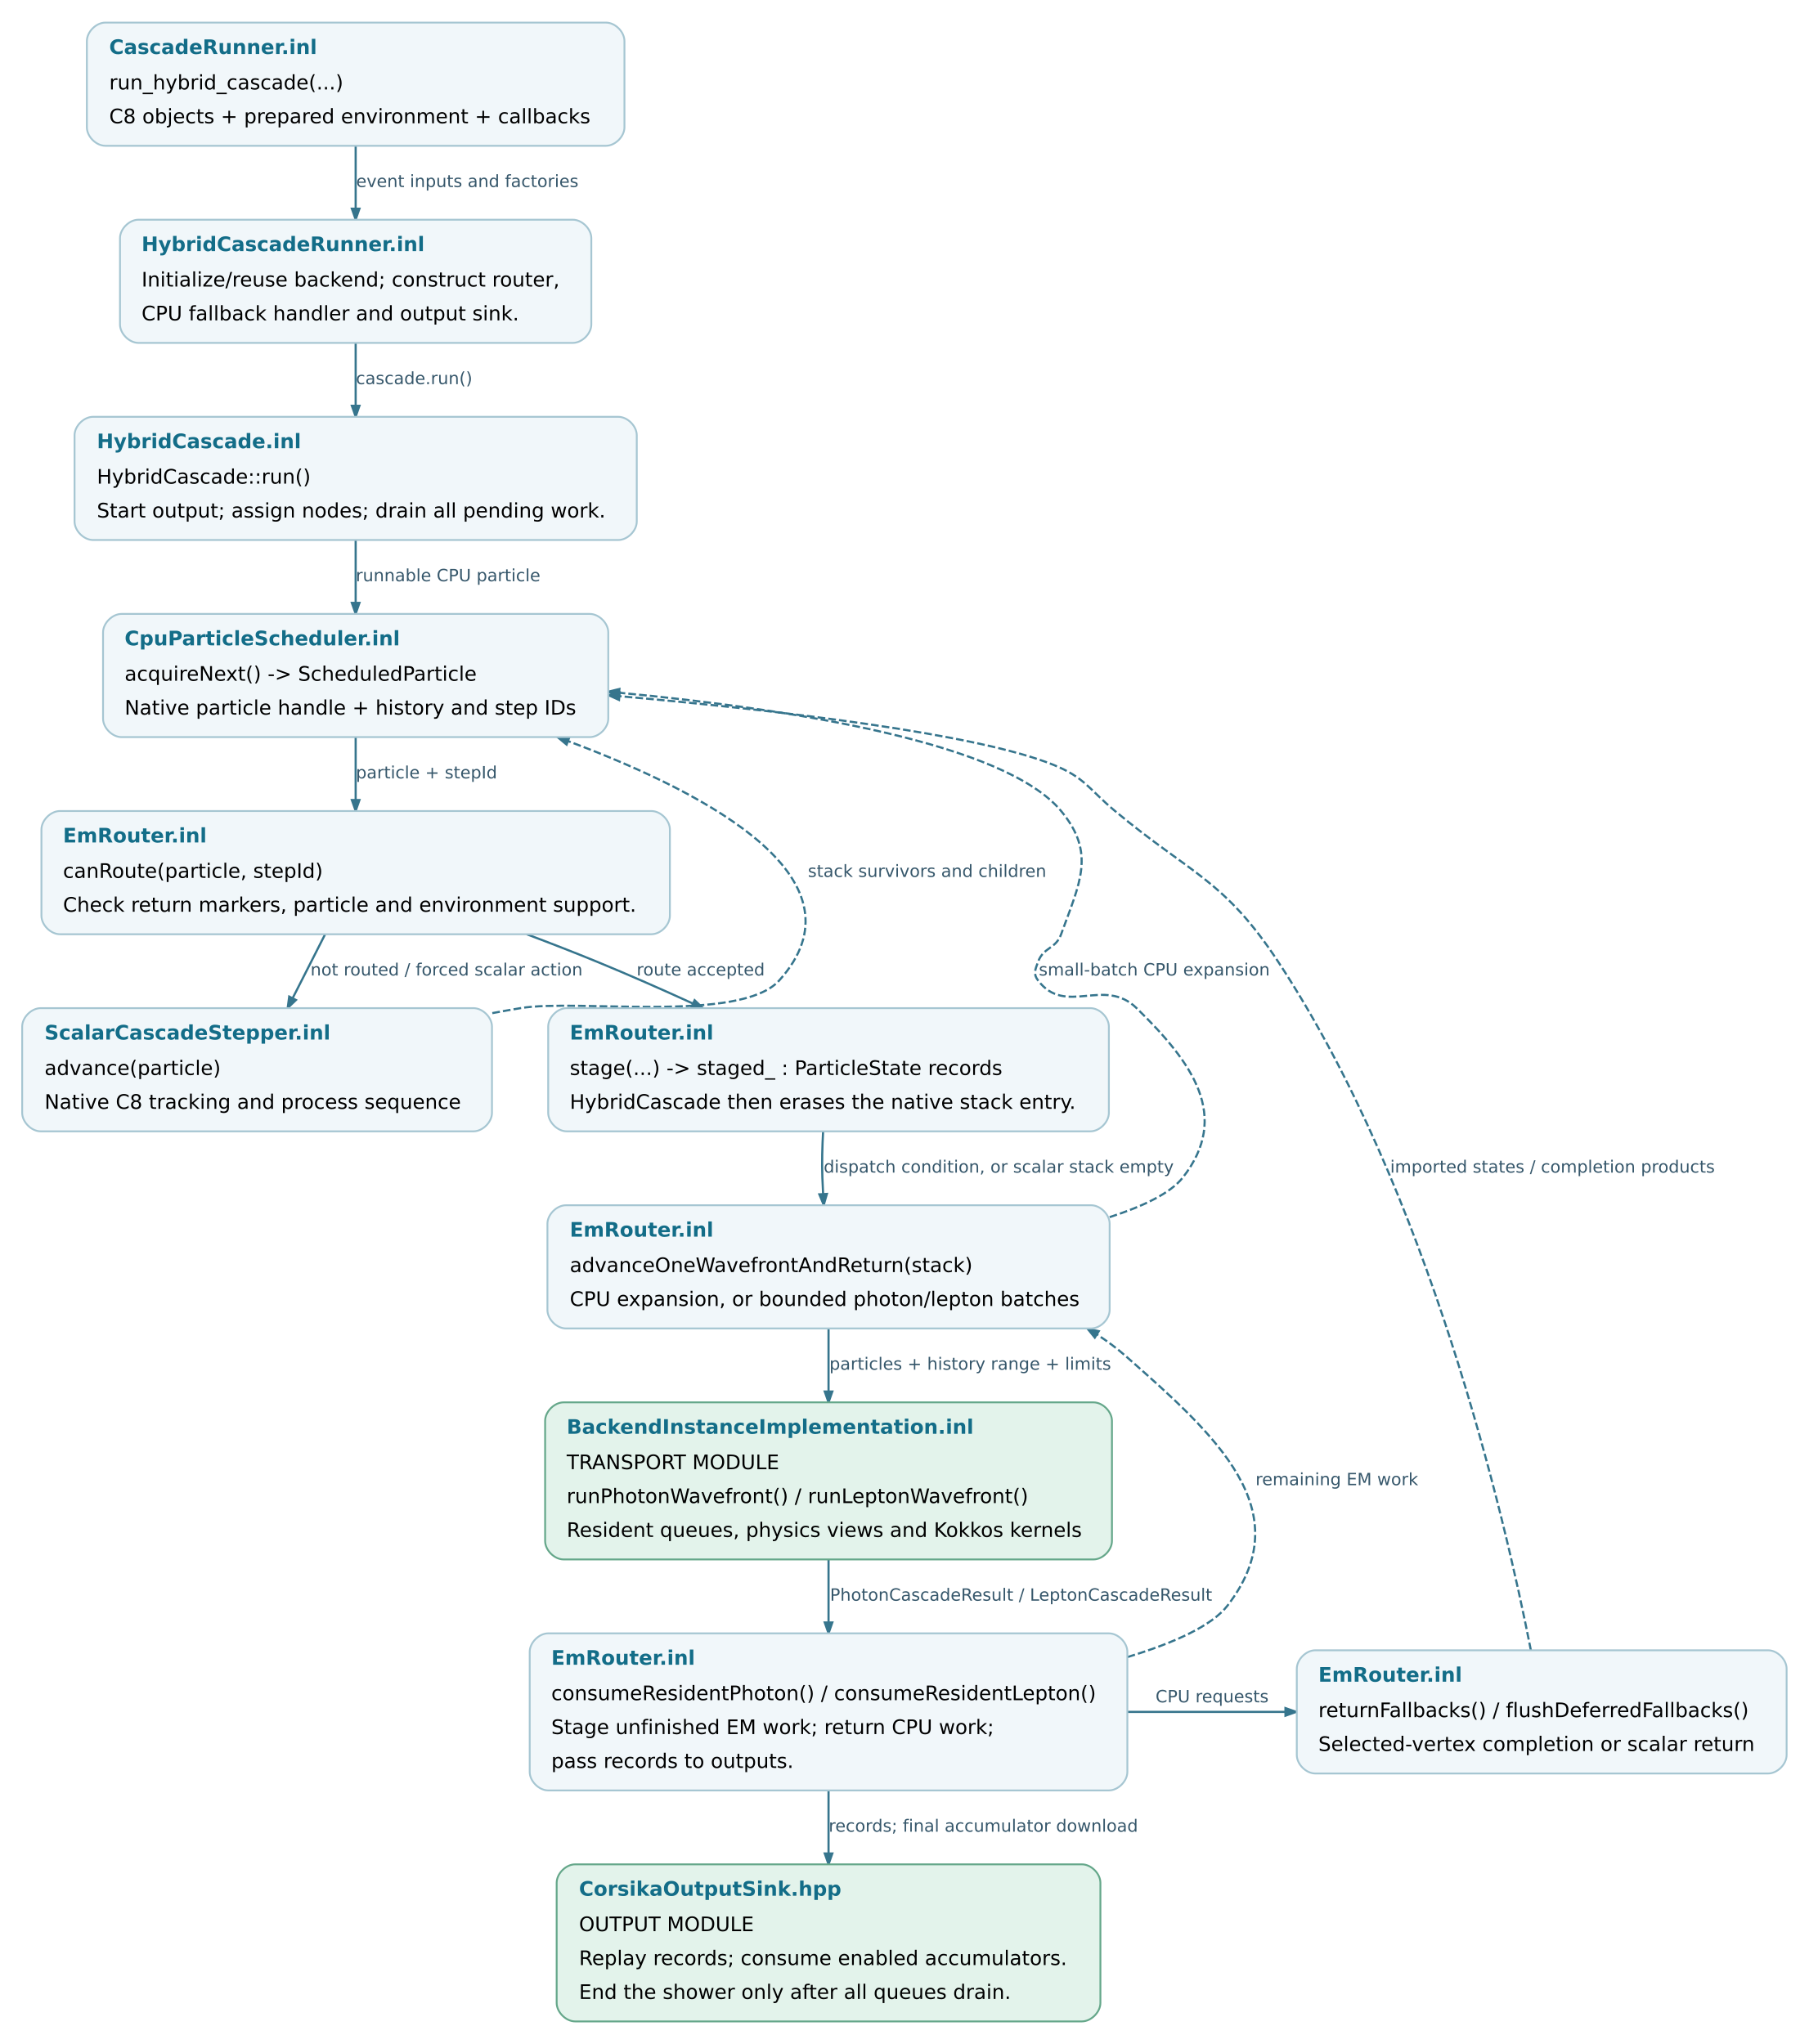
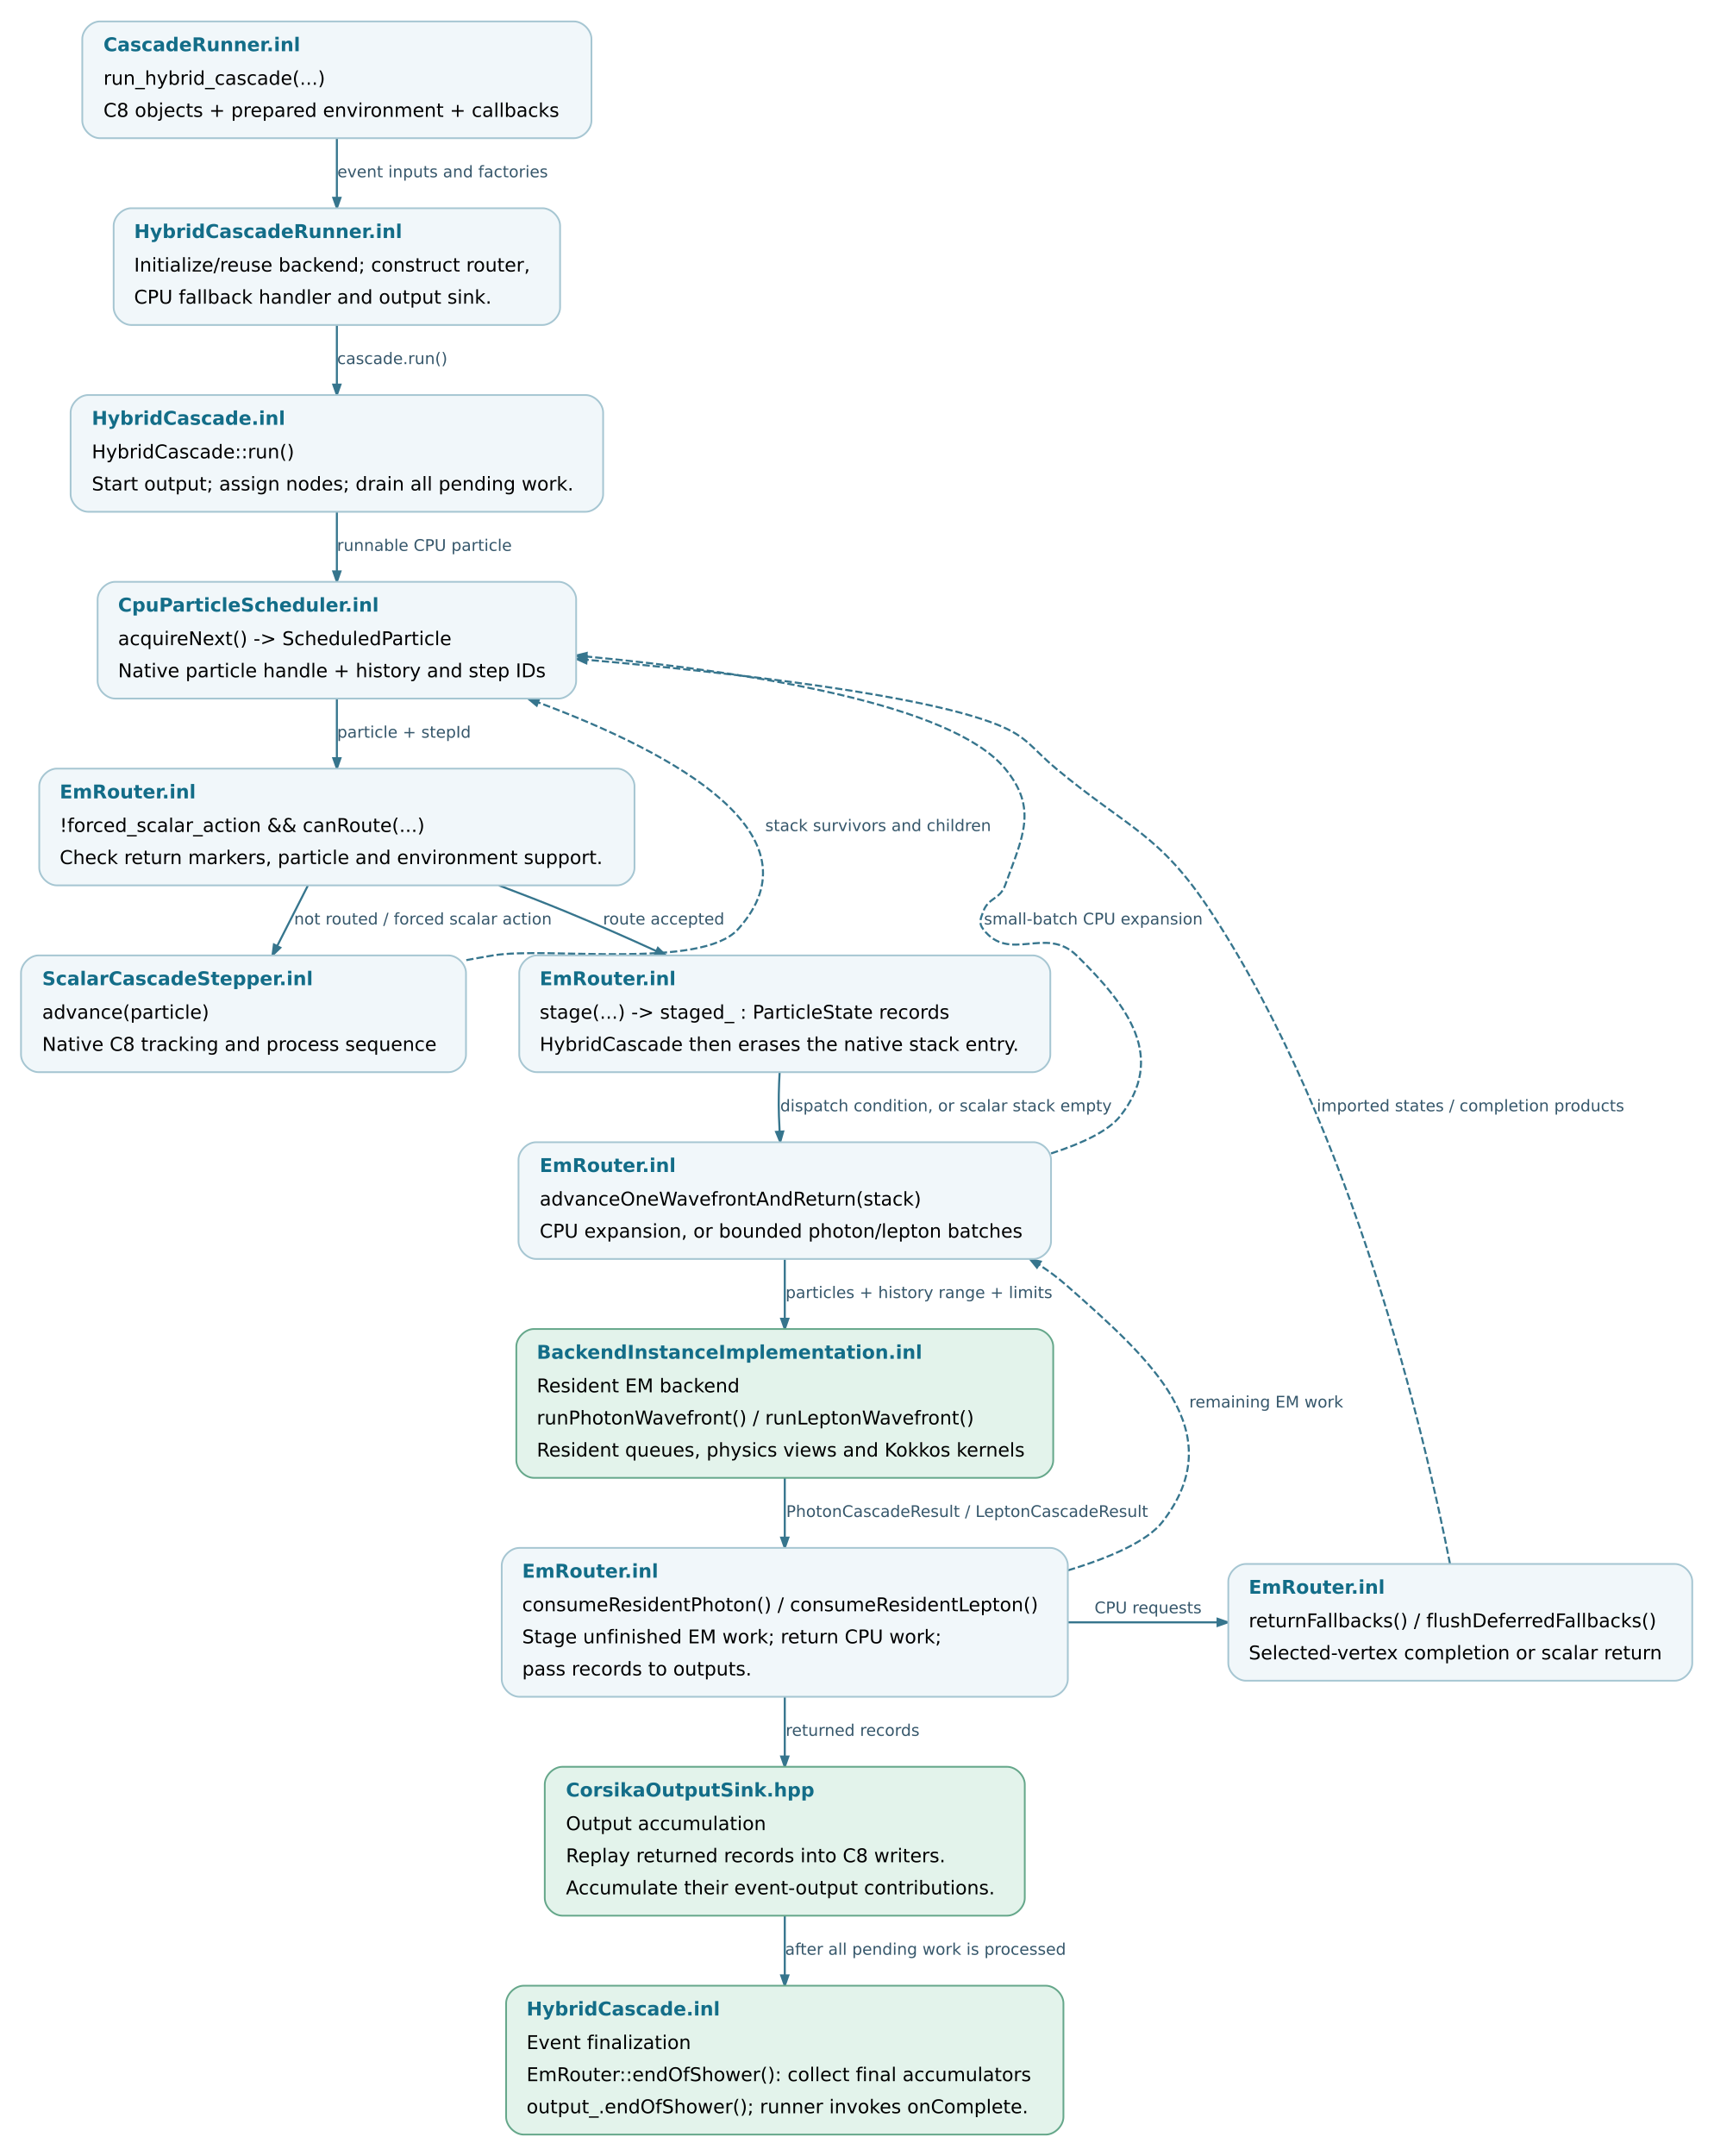
- <svg xmlns="http://www.w3.org/2000/svg" xmlns:xlink="http://www.w3.org/1999/xlink" width="1174pt" height="1327pt" viewBox="0.00 0.00 1174.30 1326.80">
-   <g id="graph0" class="graph" transform="scale(1 1) rotate(0) translate(14.4 1312.4)">
+ <svg xmlns="http://www.w3.org/2000/svg" xmlns:xlink="http://www.w3.org/1999/xlink" width="1174pt" height="1477pt" viewBox="0.00 0.00 1174.30 1476.80">
+   <g id="graph0" class="graph" transform="scale(1 1) rotate(0) translate(14.4 1462.4)">
    <g id="edge1" class="edge">
-       <path fill="none" stroke="#36758d" stroke-width="1.4" d="M216.5,-1217.82C216.5,-1205.02 216.5,-1190.68 216.5,-1177.4" />
-       <polygon fill="#36758d" stroke="#36758d" stroke-width="1.4" points="218.95,-1177.15 216.5,-1170.15 214.05,-1177.15 218.95,-1177.15" />
-       <text text-anchor="middle" x="289" y="-1191.2" font-family="DejaVu Sans" font-size="11.00" fill="#36576b">event inputs and factories</text>
+       <path fill="none" stroke="#36758d" stroke-width="1.4" d="M216.5,-1367.82C216.5,-1355.02 216.5,-1340.68 216.5,-1327.4" />
+       <polygon fill="#36758d" stroke="#36758d" stroke-width="1.4" points="218.95,-1327.15 216.5,-1320.15 214.05,-1327.15 218.95,-1327.15" />
+       <text text-anchor="middle" x="289" y="-1341.2" font-family="DejaVu Sans" font-size="11.00" fill="#36576b">event inputs and factories</text>
    </g>
    <g id="edge2" class="edge">
-       <path fill="none" stroke="#36758d" stroke-width="1.4" d="M216.5,-1089.82C216.5,-1077.02 216.5,-1062.68 216.5,-1049.4" />
-       <polygon fill="#36758d" stroke="#36758d" stroke-width="1.4" points="218.95,-1049.15 216.5,-1042.15 214.05,-1049.15 218.95,-1049.15" />
-       <text text-anchor="middle" x="254.5" y="-1063.2" font-family="DejaVu Sans" font-size="11.00" fill="#36576b">cascade.run()</text>
+       <path fill="none" stroke="#36758d" stroke-width="1.4" d="M216.5,-1239.82C216.5,-1227.02 216.5,-1212.68 216.5,-1199.4" />
+       <polygon fill="#36758d" stroke="#36758d" stroke-width="1.4" points="218.95,-1199.15 216.5,-1192.15 214.05,-1199.15 218.95,-1199.15" />
+       <text text-anchor="middle" x="254.5" y="-1213.2" font-family="DejaVu Sans" font-size="11.00" fill="#36576b">cascade.run()</text>
    </g>
    <g id="edge3" class="edge">
-       <path fill="none" stroke="#36758d" stroke-width="1.4" d="M216.5,-961.82C216.5,-949.02 216.5,-934.68 216.5,-921.4" />
-       <polygon fill="#36758d" stroke="#36758d" stroke-width="1.4" points="218.95,-921.15 216.5,-914.15 214.05,-921.15 218.95,-921.15" />
-       <text text-anchor="middle" x="276.5" y="-935.2" font-family="DejaVu Sans" font-size="11.00" fill="#36576b">runnable CPU particle</text>
+       <path fill="none" stroke="#36758d" stroke-width="1.4" d="M216.5,-1111.82C216.5,-1099.02 216.5,-1084.68 216.5,-1071.4" />
+       <polygon fill="#36758d" stroke="#36758d" stroke-width="1.4" points="218.95,-1071.15 216.5,-1064.15 214.05,-1071.15 218.95,-1071.15" />
+       <text text-anchor="middle" x="276.5" y="-1085.2" font-family="DejaVu Sans" font-size="11.00" fill="#36576b">runnable CPU particle</text>
    </g>
    <g id="edge4" class="edge">
-       <path fill="none" stroke="#36758d" stroke-width="1.4" d="M216.5,-833.82C216.5,-821.02 216.5,-806.68 216.5,-793.4" />
-       <polygon fill="#36758d" stroke="#36758d" stroke-width="1.4" points="218.95,-793.15 216.5,-786.15 214.05,-793.15 218.95,-793.15" />
-       <text text-anchor="middle" x="262.5" y="-807.2" font-family="DejaVu Sans" font-size="11.00" fill="#36576b">particle + stepId</text>
+       <path fill="none" stroke="#36758d" stroke-width="1.4" d="M216.5,-983.82C216.5,-971.02 216.5,-956.68 216.5,-943.4" />
+       <polygon fill="#36758d" stroke="#36758d" stroke-width="1.4" points="218.95,-943.15 216.5,-936.15 214.05,-943.15 218.95,-943.15" />
+       <text text-anchor="middle" x="262.5" y="-957.2" font-family="DejaVu Sans" font-size="11.00" fill="#36576b">particle + stepId</text>
    </g>
    <g id="edge5" class="edge">
-       <path fill="none" stroke="#36758d" stroke-width="1.4" d="M196.6,-705.82C189.98,-692.79 182.55,-678.15 175.7,-664.67" />
-       <polygon fill="#36758d" stroke="#36758d" stroke-width="1.4" points="177.74,-663.28 172.39,-658.15 173.37,-665.5 177.74,-663.28" />
-       <text text-anchor="middle" x="275.5" y="-679.2" font-family="DejaVu Sans" font-size="11.00" fill="#36576b">not routed / forced scalar action</text>
+       <path fill="none" stroke="#36758d" stroke-width="1.4" d="M196.6,-855.82C189.98,-842.79 182.55,-828.15 175.7,-814.67" />
+       <polygon fill="#36758d" stroke="#36758d" stroke-width="1.4" points="177.74,-813.28 172.39,-808.15 173.37,-815.5 177.74,-813.28" />
+       <text text-anchor="middle" x="275.5" y="-829.2" font-family="DejaVu Sans" font-size="11.00" fill="#36576b">not routed / forced scalar action</text>
    </g>
    <g id="edge6" class="edge">
-       <path fill="none" stroke="#36758d" stroke-width="1.4" d="M327.59,-705.97C343.09,-700.15 358.75,-694.06 373.5,-688 393.72,-679.7 415.2,-670.22 435.4,-661" />
-       <polygon fill="#36758d" stroke="#36758d" stroke-width="1.4" points="436.56,-663.16 441.91,-658.02 434.52,-658.71 436.56,-663.16" />
-       <text text-anchor="middle" x="440.5" y="-679.2" font-family="DejaVu Sans" font-size="11.00" fill="#36576b">route accepted</text>
+       <path fill="none" stroke="#36758d" stroke-width="1.4" d="M327.59,-855.97C343.09,-850.15 358.75,-844.06 373.5,-838 393.72,-829.7 415.2,-820.22 435.4,-811" />
+       <polygon fill="#36758d" stroke="#36758d" stroke-width="1.4" points="436.56,-813.16 441.91,-808.02 434.52,-808.71 436.56,-813.16" />
+       <text text-anchor="middle" x="440.5" y="-829.2" font-family="DejaVu Sans" font-size="11.00" fill="#36576b">route accepted</text>
    </g>
    <g id="edge7" class="edge">
-       <path fill="none" stroke="#36758d" stroke-width="1.4" stroke-dasharray="5,2" d="M305.22,-654.77C311.38,-655.91 317.49,-657 323.5,-658 360.53,-664.19 466.4,-648.07 491.5,-676 549.29,-740.31 449.67,-795.8 354.57,-831.35" />
-       <polygon fill="#36758d" stroke="#36758d" stroke-width="1.4" points="353.45,-829.15 347.74,-833.88 355.15,-833.75 353.45,-829.15" />
-       <text text-anchor="middle" x="587.5" y="-743.2" font-family="DejaVu Sans" font-size="11.00" fill="#36576b">stack survivors and children</text>
+       <path fill="none" stroke="#36758d" stroke-width="1.4" stroke-dasharray="5,2" d="M305.22,-804.77C311.38,-805.91 317.49,-807 323.5,-808 360.53,-814.19 466.4,-798.07 491.5,-826 549.29,-890.31 449.67,-945.8 354.57,-981.35" />
+       <polygon fill="#36758d" stroke="#36758d" stroke-width="1.4" points="353.45,-979.15 347.74,-983.88 355.15,-983.75 353.45,-979.15" />
+       <text text-anchor="middle" x="587.5" y="-893.2" font-family="DejaVu Sans" font-size="11.00" fill="#36576b">stack survivors and children</text>
    </g>
    <g id="edge8" class="edge">
-       <path fill="none" stroke="#36758d" stroke-width="1.4" d="M519.97,-577.97C519.44,-568.19 519.16,-557.71 519.5,-548 519.62,-544.5 519.79,-540.87 519.98,-537.23" />
-       <polygon fill="#36758d" stroke="#36758d" stroke-width="1.4" points="522.43,-537.36 520.38,-530.23 517.54,-537.08 522.43,-537.36" />
-       <text text-anchor="middle" x="634" y="-551.2" font-family="DejaVu Sans" font-size="11.00" fill="#36576b">dispatch condition, or scalar stack empty</text>
+       <path fill="none" stroke="#36758d" stroke-width="1.4" d="M519.97,-727.97C519.44,-718.19 519.16,-707.71 519.5,-698 519.62,-694.5 519.79,-690.87 519.98,-687.23" />
+       <polygon fill="#36758d" stroke="#36758d" stroke-width="1.4" points="522.43,-687.36 520.38,-680.23 517.54,-687.08 522.43,-687.36" />
+       <text text-anchor="middle" x="634" y="-701.2" font-family="DejaVu Sans" font-size="11.00" fill="#36576b">dispatch condition, or scalar stack empty</text>
    </g>
    <g id="edge9" class="edge">
-       <path fill="none" stroke="#36758d" stroke-width="1.4" stroke-dasharray="5,2" d="M706.02,-522.29C728.1,-529.43 745.64,-537.96 753.5,-548 784.73,-587.91 759.74,-622.58 723.5,-658 702.37,-678.65 677.34,-652.45 659.5,-676 656.28,-680.25 657.68,-682.99 659.5,-688 663.05,-697.79 670.95,-696.21 674.5,-706 686.6,-739.43 697.17,-758.61 674.5,-786 638,-830.08 502.07,-852.01 387.7,-862.81" />
-       <polygon fill="#36758d" stroke="#36758d" stroke-width="1.4" points="387.29,-860.38 380.54,-863.47 387.74,-865.26 387.29,-860.38" />
-       <text text-anchor="middle" x="735" y="-679.2" font-family="DejaVu Sans" font-size="11.00" fill="#36576b">small-batch CPU expansion</text>
+       <path fill="none" stroke="#36758d" stroke-width="1.4" stroke-dasharray="5,2" d="M706.02,-672.29C728.1,-679.43 745.64,-687.96 753.5,-698 784.73,-737.91 759.74,-772.58 723.5,-808 702.37,-828.65 677.34,-802.45 659.5,-826 656.28,-830.25 657.68,-832.99 659.5,-838 663.05,-847.79 670.95,-846.21 674.5,-856 686.6,-889.43 697.17,-908.61 674.5,-936 638,-980.08 502.07,-1002.01 387.7,-1012.81" />
+       <polygon fill="#36758d" stroke="#36758d" stroke-width="1.4" points="387.29,-1010.38 380.54,-1013.47 387.74,-1015.26 387.29,-1010.38" />
+       <text text-anchor="middle" x="735" y="-829.2" font-family="DejaVu Sans" font-size="11.00" fill="#36576b">small-batch CPU expansion</text>
    </g>
    <g id="edge10" class="edge">
-       <path fill="none" stroke="#36758d" stroke-width="1.4" d="M523.5,-449.74C523.5,-437.08 523.5,-422.78 523.5,-409.11" />
-       <polygon fill="#36758d" stroke="#36758d" stroke-width="1.4" points="525.95,-409.03 523.5,-402.03 521.05,-409.03 525.95,-409.03" />
-       <text text-anchor="middle" x="615.5" y="-423.2" font-family="DejaVu Sans" font-size="11.00" fill="#36576b">particles + history range + limits</text>
+       <path fill="none" stroke="#36758d" stroke-width="1.4" d="M523.5,-599.74C523.5,-587.08 523.5,-572.78 523.5,-559.11" />
+       <polygon fill="#36758d" stroke="#36758d" stroke-width="1.4" points="525.95,-559.03 523.5,-552.03 521.05,-559.03 525.95,-559.03" />
+       <text text-anchor="middle" x="615.5" y="-573.2" font-family="DejaVu Sans" font-size="11.00" fill="#36576b">particles + history range + limits</text>
    </g>
    <g id="edge11" class="edge">
+       <path fill="none" stroke="#36758d" stroke-width="1.4" d="M523.5,-449.89C523.5,-436.87 523.5,-422.75 523.5,-409.39" />
+       <polygon fill="#36758d" stroke="#36758d" stroke-width="1.4" points="525.95,-409.05 523.5,-402.05 521.05,-409.05 525.95,-409.05" />
+       <text text-anchor="middle" x="648.5" y="-423.2" font-family="DejaVu Sans" font-size="11.00" fill="#36576b">PhotonCascadeResult / LeptonCascadeResult</text>
+     </g>
+     <g id="edge14" class="edge">
+       <path fill="none" stroke="#36758d" stroke-width="1.4" stroke-dasharray="5,2" d="M717.67,-386.64C747.84,-395.8 772.38,-406.89 782.5,-420 829.98,-481.56 774.86,-530.63 716.5,-582 710.68,-587.13 704.41,-591.79 697.83,-596.04" />
+       <polygon fill="#36758d" stroke="#36758d" stroke-width="1.4" points="696.36,-594.06 691.69,-599.82 698.94,-598.23 696.36,-594.06" />
+       <text text-anchor="middle" x="853.5" y="-498.2" font-family="DejaVu Sans" font-size="11.00" fill="#36576b">remaining EM work</text>
+     </g>
+     <g id="edge12" class="edge">
+       <path fill="none" stroke="#36758d" stroke-width="1.4" d="M717.51,-351C751.61,-351 786.82,-351 820.09,-351" />
+       <polygon fill="#36758d" stroke="#36758d" stroke-width="1.4" points="820.15,-353.45 827.15,-351 820.15,-348.55 820.15,-353.45" />
+       <text text-anchor="middle" x="772.5" y="-357.2" font-family="DejaVu Sans" font-size="11.00" fill="#36576b">CPU requests</text>
+     </g>
+     <g id="edge15" class="edge">
      <path fill="none" stroke="#36758d" stroke-width="1.4" d="M523.5,-299.89C523.5,-286.87 523.5,-272.75 523.5,-259.39" />
      <polygon fill="#36758d" stroke="#36758d" stroke-width="1.4" points="525.95,-259.05 523.5,-252.05 521.05,-259.05 525.95,-259.05" />
-       <text text-anchor="middle" x="648.5" y="-273.2" font-family="DejaVu Sans" font-size="11.00" fill="#36576b">PhotonCascadeResult / LeptonCascadeResult</text>
-     </g>
-     <g id="edge14" class="edge">
-       <path fill="none" stroke="#36758d" stroke-width="1.4" stroke-dasharray="5,2" d="M717.67,-236.64C747.84,-245.8 772.38,-256.89 782.5,-270 829.98,-331.56 774.86,-380.63 716.5,-432 710.68,-437.13 704.41,-441.79 697.83,-446.04" />
-       <polygon fill="#36758d" stroke="#36758d" stroke-width="1.4" points="696.36,-444.06 691.69,-449.82 698.94,-448.23 696.36,-444.06" />
-       <text text-anchor="middle" x="853.5" y="-348.2" font-family="DejaVu Sans" font-size="11.00" fill="#36576b">remaining EM work</text>
-     </g>
-     <g id="edge12" class="edge">
-       <path fill="none" stroke="#36758d" stroke-width="1.4" d="M717.51,-201C751.61,-201 786.82,-201 820.09,-201" />
-       <polygon fill="#36758d" stroke="#36758d" stroke-width="1.4" points="820.15,-203.45 827.15,-201 820.15,-198.55 820.15,-203.45" />
-       <text text-anchor="middle" x="772.5" y="-207.2" font-family="DejaVu Sans" font-size="11.00" fill="#36576b">CPU requests</text>
-     </g>
-     <g id="edge15" class="edge">
+       <text text-anchor="middle" x="570" y="-273.2" font-family="DejaVu Sans" font-size="11.00" fill="#36576b">returned records</text>
+     </g>
+     <g id="edge13" class="edge">
+       <path fill="none" stroke="#36758d" stroke-width="1.4" stroke-dasharray="5,2" d="M979.45,-391.1C962.49,-477.56 913.39,-689.07 815.5,-838 780.26,-891.62 758.78,-894.92 709.5,-936 692.43,-950.23 690.1,-957.67 669.5,-966 619.4,-986.26 494.13,-1001.11 388,-1010.57" />
+       <polygon fill="#36758d" stroke="#36758d" stroke-width="1.4" points="387.47,-1008.15 380.71,-1011.21 387.9,-1013.03 387.47,-1008.15" />
+       <text text-anchor="middle" x="993.5" y="-701.2" font-family="DejaVu Sans" font-size="11.00" fill="#36576b">imported states / completion products</text>
+     </g>
+     <g id="edge16" class="edge">
      <path fill="none" stroke="#36758d" stroke-width="1.4" d="M523.5,-149.89C523.5,-136.87 523.5,-122.75 523.5,-109.39" />
      <polygon fill="#36758d" stroke="#36758d" stroke-width="1.4" points="525.95,-109.05 523.5,-102.05 521.05,-109.05 525.95,-109.05" />
-       <text text-anchor="middle" x="624" y="-123.2" font-family="DejaVu Sans" font-size="11.00" fill="#36576b">records; final accumulator download</text>
-     </g>
-     <g id="edge13" class="edge">
-       <path fill="none" stroke="#36758d" stroke-width="1.4" stroke-dasharray="5,2" d="M979.45,-241.1C962.49,-327.56 913.39,-539.07 815.5,-688 780.26,-741.62 758.78,-744.92 709.5,-786 692.43,-800.23 690.1,-807.67 669.5,-816 619.4,-836.26 494.13,-851.11 388,-860.57" />
-       <polygon fill="#36758d" stroke="#36758d" stroke-width="1.4" points="387.47,-858.15 380.71,-861.21 387.9,-863.03 387.47,-858.15" />
-       <text text-anchor="middle" x="993.5" y="-551.2" font-family="DejaVu Sans" font-size="11.00" fill="#36576b">imported states / completion products</text>
+       <text text-anchor="middle" x="620" y="-123.2" font-family="DejaVu Sans" font-size="11.00" fill="#36576b">after all pending work is processed</text>
    </g>
    <g id="node1" class="node">
-       <path fill="#f1f7fa" stroke="#a6c6d2" stroke-width="1.2" d="M379,-1298C379,-1298 54,-1298 54,-1298 48,-1298 42,-1292 42,-1286 42,-1286 42,-1230 42,-1230 42,-1224 48,-1218 54,-1218 54,-1218 379,-1218 379,-1218 385,-1218 391,-1224 391,-1230 391,-1230 391,-1286 391,-1286 391,-1292 385,-1298 379,-1298" />
+       <path fill="#f1f7fa" stroke="#a6c6d2" stroke-width="1.2" d="M379,-1448C379,-1448 54,-1448 54,-1448 48,-1448 42,-1442 42,-1436 42,-1436 42,-1380 42,-1380 42,-1374 48,-1368 54,-1368 54,-1368 379,-1368 379,-1368 385,-1368 391,-1374 391,-1380 391,-1380 391,-1436 391,-1436 391,-1442 385,-1448 379,-1448" />
      <g id="a_node1_0">
        <a xlink:href="https://github.com/BossL668/CORSIKA8-kokkos/blob/d5297c43c041a22b43c65c322d9b51bc7ec8e397/corsika/detail/kokkos/application/cascade/CascadeRunner.inl#L233" xlink:title="&lt;TABLE&gt;" target="_blank">
-           <text text-anchor="start" x="56.5" y="-1277.6" font-family="DejaVu Sans" font-weight="bold" font-size="13.00" fill="#136d88">CascadeRunner.inl</text>
-         </a>
-       </g>
-       <text text-anchor="start" x="56.5" y="-1254.6" font-family="DejaVu Sans" font-size="13.00">run_hybrid_cascade(...)</text>
-       <text text-anchor="start" x="56.5" y="-1232.6" font-family="DejaVu Sans" font-size="13.00">C8 objects + prepared environment + callbacks</text>
+           <text text-anchor="start" x="56.5" y="-1427.6" font-family="DejaVu Sans" font-weight="bold" font-size="13.00" fill="#136d88">CascadeRunner.inl</text>
+         </a>
+       </g>
+       <text text-anchor="start" x="56.5" y="-1404.6" font-family="DejaVu Sans" font-size="13.00">run_hybrid_cascade(...)</text>
+       <text text-anchor="start" x="56.5" y="-1382.6" font-family="DejaVu Sans" font-size="13.00">C8 objects + prepared environment + callbacks</text>
    </g>
    <g id="node2" class="node">
-       <path fill="#f1f7fa" stroke="#a6c6d2" stroke-width="1.2" d="M357.5,-1170C357.5,-1170 75.5,-1170 75.5,-1170 69.5,-1170 63.5,-1164 63.5,-1158 63.5,-1158 63.5,-1102 63.5,-1102 63.5,-1096 69.5,-1090 75.5,-1090 75.5,-1090 357.5,-1090 357.5,-1090 363.5,-1090 369.5,-1096 369.5,-1102 369.5,-1102 369.5,-1158 369.5,-1158 369.5,-1164 363.5,-1170 357.5,-1170" />
+       <path fill="#f1f7fa" stroke="#a6c6d2" stroke-width="1.2" d="M357.5,-1320C357.5,-1320 75.5,-1320 75.5,-1320 69.5,-1320 63.5,-1314 63.5,-1308 63.5,-1308 63.5,-1252 63.5,-1252 63.5,-1246 69.5,-1240 75.5,-1240 75.5,-1240 357.5,-1240 357.5,-1240 363.5,-1240 369.5,-1246 369.5,-1252 369.5,-1252 369.5,-1308 369.5,-1308 369.5,-1314 363.5,-1320 357.5,-1320" />
      <g id="a_node2_1">
        <a xlink:href="https://github.com/BossL668/CORSIKA8-kokkos/blob/d5297c43c041a22b43c65c322d9b51bc7ec8e397/corsika/detail/kokkos/scheduling/HybridCascadeRunner.inl#L38" xlink:title="&lt;TABLE&gt;" target="_blank">
-           <text text-anchor="start" x="77.5" y="-1149.6" font-family="DejaVu Sans" font-weight="bold" font-size="13.00" fill="#136d88">HybridCascadeRunner.inl</text>
-         </a>
-       </g>
-       <text text-anchor="start" x="77.5" y="-1126.6" font-family="DejaVu Sans" font-size="13.00">Initialize/reuse backend; construct router,</text>
-       <text text-anchor="start" x="77.5" y="-1104.6" font-family="DejaVu Sans" font-size="13.00">CPU fallback handler and output sink.</text>
+           <text text-anchor="start" x="77.5" y="-1299.6" font-family="DejaVu Sans" font-weight="bold" font-size="13.00" fill="#136d88">HybridCascadeRunner.inl</text>
+         </a>
+       </g>
+       <text text-anchor="start" x="77.5" y="-1276.6" font-family="DejaVu Sans" font-size="13.00">Initialize/reuse backend; construct router,</text>
+       <text text-anchor="start" x="77.5" y="-1254.6" font-family="DejaVu Sans" font-size="13.00">CPU fallback handler and output sink.</text>
    </g>
    <g id="node3" class="node">
-       <path fill="#f1f7fa" stroke="#a6c6d2" stroke-width="1.2" d="M387,-1042C387,-1042 46,-1042 46,-1042 40,-1042 34,-1036 34,-1030 34,-1030 34,-974 34,-974 34,-968 40,-962 46,-962 46,-962 387,-962 387,-962 393,-962 399,-968 399,-974 399,-974 399,-1030 399,-1030 399,-1036 393,-1042 387,-1042" />
+       <path fill="#f1f7fa" stroke="#a6c6d2" stroke-width="1.2" d="M387,-1192C387,-1192 46,-1192 46,-1192 40,-1192 34,-1186 34,-1180 34,-1180 34,-1124 34,-1124 34,-1118 40,-1112 46,-1112 46,-1112 387,-1112 387,-1112 393,-1112 399,-1118 399,-1124 399,-1124 399,-1180 399,-1180 399,-1186 393,-1192 387,-1192" />
      <g id="a_node3_2">
        <a xlink:href="https://github.com/BossL668/CORSIKA8-kokkos/blob/d5297c43c041a22b43c65c322d9b51bc7ec8e397/corsika/detail/kokkos/scheduling/HybridCascade.inl#L55" xlink:title="&lt;TABLE&gt;" target="_blank">
-           <text text-anchor="start" x="48.5" y="-1021.6" font-family="DejaVu Sans" font-weight="bold" font-size="13.00" fill="#136d88">HybridCascade.inl</text>
-         </a>
-       </g>
-       <text text-anchor="start" x="48.5" y="-998.6" font-family="DejaVu Sans" font-size="13.00">HybridCascade::run()</text>
-       <text text-anchor="start" x="48.5" y="-976.6" font-family="DejaVu Sans" font-size="13.00">Start output; assign nodes; drain all pending work.</text>
+           <text text-anchor="start" x="48.5" y="-1171.6" font-family="DejaVu Sans" font-weight="bold" font-size="13.00" fill="#136d88">HybridCascade.inl</text>
+         </a>
+       </g>
+       <text text-anchor="start" x="48.5" y="-1148.6" font-family="DejaVu Sans" font-size="13.00">HybridCascade::run()</text>
+       <text text-anchor="start" x="48.5" y="-1126.6" font-family="DejaVu Sans" font-size="13.00">Start output; assign nodes; drain all pending work.</text>
    </g>
    <g id="node4" class="node">
-       <path fill="#f1f7fa" stroke="#a6c6d2" stroke-width="1.2" d="M368.5,-914C368.5,-914 64.5,-914 64.5,-914 58.5,-914 52.5,-908 52.5,-902 52.5,-902 52.5,-846 52.5,-846 52.5,-840 58.5,-834 64.5,-834 64.5,-834 368.5,-834 368.5,-834 374.5,-834 380.5,-840 380.5,-846 380.5,-846 380.5,-902 380.5,-902 380.5,-908 374.5,-914 368.5,-914" />
+       <path fill="#f1f7fa" stroke="#a6c6d2" stroke-width="1.2" d="M368.5,-1064C368.5,-1064 64.5,-1064 64.5,-1064 58.5,-1064 52.5,-1058 52.5,-1052 52.5,-1052 52.5,-996 52.5,-996 52.5,-990 58.5,-984 64.5,-984 64.5,-984 368.5,-984 368.5,-984 374.5,-984 380.5,-990 380.5,-996 380.5,-996 380.5,-1052 380.5,-1052 380.5,-1058 374.5,-1064 368.5,-1064" />
      <g id="a_node4_3">
        <a xlink:href="https://github.com/BossL668/CORSIKA8-kokkos/blob/d5297c43c041a22b43c65c322d9b51bc7ec8e397/corsika/detail/kokkos/scheduling/CpuParticleScheduler.inl#L27" xlink:title="&lt;TABLE&gt;" target="_blank">
-           <text text-anchor="start" x="66.5" y="-893.6" font-family="DejaVu Sans" font-weight="bold" font-size="13.00" fill="#136d88">CpuParticleScheduler.inl</text>
-         </a>
-       </g>
-       <text text-anchor="start" x="66.5" y="-870.6" font-family="DejaVu Sans" font-size="13.00">acquireNext() -&gt; ScheduledParticle</text>
-       <text text-anchor="start" x="66.5" y="-848.6" font-family="DejaVu Sans" font-size="13.00">Native particle handle + history and step IDs</text>
+           <text text-anchor="start" x="66.5" y="-1043.6" font-family="DejaVu Sans" font-weight="bold" font-size="13.00" fill="#136d88">CpuParticleScheduler.inl</text>
+         </a>
+       </g>
+       <text text-anchor="start" x="66.5" y="-1020.6" font-family="DejaVu Sans" font-size="13.00">acquireNext() -&gt; ScheduledParticle</text>
+       <text text-anchor="start" x="66.5" y="-998.6" font-family="DejaVu Sans" font-size="13.00">Native particle handle + history and step IDs</text>
    </g>
    <g id="node5" class="node">
-       <path fill="#f1f7fa" stroke="#a6c6d2" stroke-width="1.2" d="M408.5,-786C408.5,-786 24.5,-786 24.5,-786 18.5,-786 12.5,-780 12.5,-774 12.5,-774 12.5,-718 12.5,-718 12.5,-712 18.5,-706 24.5,-706 24.5,-706 408.5,-706 408.5,-706 414.5,-706 420.5,-712 420.5,-718 420.5,-718 420.5,-774 420.5,-774 420.5,-780 414.5,-786 408.5,-786" />
+       <path fill="#f1f7fa" stroke="#a6c6d2" stroke-width="1.2" d="M408.5,-936C408.5,-936 24.5,-936 24.5,-936 18.5,-936 12.5,-930 12.5,-924 12.5,-924 12.5,-868 12.5,-868 12.5,-862 18.5,-856 24.5,-856 24.5,-856 408.5,-856 408.5,-856 414.5,-856 420.5,-862 420.5,-868 420.5,-868 420.5,-924 420.5,-924 420.5,-930 414.5,-936 408.5,-936" />
      <g id="a_node5_4">
        <a xlink:href="https://github.com/BossL668/CORSIKA8-kokkos/blob/d5297c43c041a22b43c65c322d9b51bc7ec8e397/corsika/detail/kokkos/scheduling/EmRouter.inl#L64" xlink:title="&lt;TABLE&gt;" target="_blank">
-           <text text-anchor="start" x="26.5" y="-765.6" font-family="DejaVu Sans" font-weight="bold" font-size="13.00" fill="#136d88">EmRouter.inl</text>
-         </a>
-       </g>
-       <text text-anchor="start" x="26.5" y="-742.6" font-family="DejaVu Sans" font-size="13.00">canRoute(particle, stepId)</text>
-       <text text-anchor="start" x="26.5" y="-720.6" font-family="DejaVu Sans" font-size="13.00">Check return markers, particle and environment support.</text>
+           <text text-anchor="start" x="26.5" y="-915.6" font-family="DejaVu Sans" font-weight="bold" font-size="13.00" fill="#136d88">EmRouter.inl</text>
+         </a>
+       </g>
+       <text text-anchor="start" x="26.5" y="-892.6" font-family="DejaVu Sans" font-size="13.00">!forced_scalar_action &amp;&amp; canRoute(...)</text>
+       <text text-anchor="start" x="26.5" y="-870.6" font-family="DejaVu Sans" font-size="13.00">Check return markers, particle and environment support.</text>
    </g>
    <g id="node6" class="node">
-       <path fill="#f1f7fa" stroke="#a6c6d2" stroke-width="1.2" d="M293,-658C293,-658 12,-658 12,-658 6,-658 0,-652 0,-646 0,-646 0,-590 0,-590 0,-584 6,-578 12,-578 12,-578 293,-578 293,-578 299,-578 305,-584 305,-590 305,-590 305,-646 305,-646 305,-652 299,-658 293,-658" />
+       <path fill="#f1f7fa" stroke="#a6c6d2" stroke-width="1.2" d="M293,-808C293,-808 12,-808 12,-808 6,-808 0,-802 0,-796 0,-796 0,-740 0,-740 0,-734 6,-728 12,-728 12,-728 293,-728 293,-728 299,-728 305,-734 305,-740 305,-740 305,-796 305,-796 305,-802 299,-808 293,-808" />
      <g id="a_node6_5">
        <a xlink:href="https://github.com/BossL668/CORSIKA8-kokkos/blob/d5297c43c041a22b43c65c322d9b51bc7ec8e397/corsika/detail/kokkos/scheduling/ScalarCascadeStepper.inl#L61" xlink:title="&lt;TABLE&gt;" target="_blank">
-           <text text-anchor="start" x="14.5" y="-637.6" font-family="DejaVu Sans" font-weight="bold" font-size="13.00" fill="#136d88">ScalarCascadeStepper.inl</text>
-         </a>
-       </g>
-       <text text-anchor="start" x="14.5" y="-614.6" font-family="DejaVu Sans" font-size="13.00">advance(particle)</text>
-       <text text-anchor="start" x="14.5" y="-592.6" font-family="DejaVu Sans" font-size="13.00">Native C8 tracking and process sequence</text>
+           <text text-anchor="start" x="14.5" y="-787.6" font-family="DejaVu Sans" font-weight="bold" font-size="13.00" fill="#136d88">ScalarCascadeStepper.inl</text>
+         </a>
+       </g>
+       <text text-anchor="start" x="14.5" y="-764.6" font-family="DejaVu Sans" font-size="13.00">advance(particle)</text>
+       <text text-anchor="start" x="14.5" y="-742.6" font-family="DejaVu Sans" font-size="13.00">Native C8 tracking and process sequence</text>
    </g>
    <g id="node7" class="node">
-       <path fill="#f1f7fa" stroke="#a6c6d2" stroke-width="1.2" d="M693.5,-658C693.5,-658 353.5,-658 353.5,-658 347.5,-658 341.5,-652 341.5,-646 341.5,-646 341.5,-590 341.5,-590 341.5,-584 347.5,-578 353.5,-578 353.5,-578 693.5,-578 693.5,-578 699.5,-578 705.5,-584 705.5,-590 705.5,-590 705.5,-646 705.5,-646 705.5,-652 699.5,-658 693.5,-658" />
+       <path fill="#f1f7fa" stroke="#a6c6d2" stroke-width="1.2" d="M693.5,-808C693.5,-808 353.5,-808 353.5,-808 347.5,-808 341.5,-802 341.5,-796 341.5,-796 341.5,-740 341.5,-740 341.5,-734 347.5,-728 353.5,-728 353.5,-728 693.5,-728 693.5,-728 699.5,-728 705.5,-734 705.5,-740 705.5,-740 705.5,-796 705.5,-796 705.5,-802 699.5,-808 693.5,-808" />
      <g id="a_node7_6">
        <a xlink:href="https://github.com/BossL668/CORSIKA8-kokkos/blob/d5297c43c041a22b43c65c322d9b51bc7ec8e397/corsika/detail/kokkos/scheduling/EmRouter.inl#L115" xlink:title="&lt;TABLE&gt;" target="_blank">
-           <text text-anchor="start" x="355.5" y="-637.6" font-family="DejaVu Sans" font-weight="bold" font-size="13.00" fill="#136d88">EmRouter.inl</text>
-         </a>
-       </g>
-       <text text-anchor="start" x="355.5" y="-614.6" font-family="DejaVu Sans" font-size="13.00">stage(...) -&gt; staged_ : ParticleState records</text>
-       <text text-anchor="start" x="355.5" y="-592.6" font-family="DejaVu Sans" font-size="13.00">HybridCascade then erases the native stack entry.</text>
+           <text text-anchor="start" x="355.5" y="-787.6" font-family="DejaVu Sans" font-weight="bold" font-size="13.00" fill="#136d88">EmRouter.inl</text>
+         </a>
+       </g>
+       <text text-anchor="start" x="355.5" y="-764.6" font-family="DejaVu Sans" font-size="13.00">stage(...) -&gt; staged_ : ParticleState records</text>
+       <text text-anchor="start" x="355.5" y="-742.6" font-family="DejaVu Sans" font-size="13.00">HybridCascade then erases the native stack entry.</text>
    </g>
    <g id="node8" class="node">
-       <path fill="#f1f7fa" stroke="#a6c6d2" stroke-width="1.2" d="M694,-530C694,-530 353,-530 353,-530 347,-530 341,-524 341,-518 341,-518 341,-462 341,-462 341,-456 347,-450 353,-450 353,-450 694,-450 694,-450 700,-450 706,-456 706,-462 706,-462 706,-518 706,-518 706,-524 700,-530 694,-530" />
+       <path fill="#f1f7fa" stroke="#a6c6d2" stroke-width="1.2" d="M694,-680C694,-680 353,-680 353,-680 347,-680 341,-674 341,-668 341,-668 341,-612 341,-612 341,-606 347,-600 353,-600 353,-600 694,-600 694,-600 700,-600 706,-606 706,-612 706,-612 706,-668 706,-668 706,-674 700,-680 694,-680" />
      <g id="a_node8_7">
        <a xlink:href="https://github.com/BossL668/CORSIKA8-kokkos/blob/d5297c43c041a22b43c65c322d9b51bc7ec8e397/corsika/detail/kokkos/scheduling/EmRouter.inl#L246" xlink:title="&lt;TABLE&gt;" target="_blank">
-           <text text-anchor="start" x="355.5" y="-509.6" font-family="DejaVu Sans" font-weight="bold" font-size="13.00" fill="#136d88">EmRouter.inl</text>
-         </a>
-       </g>
-       <text text-anchor="start" x="355.5" y="-486.6" font-family="DejaVu Sans" font-size="13.00">advanceOneWavefrontAndReturn(stack)</text>
-       <text text-anchor="start" x="355.5" y="-464.6" font-family="DejaVu Sans" font-size="13.00">CPU expansion, or bounded photon/lepton batches</text>
+           <text text-anchor="start" x="355.5" y="-659.6" font-family="DejaVu Sans" font-weight="bold" font-size="13.00" fill="#136d88">EmRouter.inl</text>
+         </a>
+       </g>
+       <text text-anchor="start" x="355.5" y="-636.6" font-family="DejaVu Sans" font-size="13.00">advanceOneWavefrontAndReturn(stack)</text>
+       <text text-anchor="start" x="355.5" y="-614.6" font-family="DejaVu Sans" font-size="13.00">CPU expansion, or bounded photon/lepton batches</text>
    </g>
    <g id="node9" class="node">
-       <path fill="#e3f3eb" stroke="#65a78a" stroke-width="1.2" d="M695.5,-402C695.5,-402 351.5,-402 351.5,-402 345.5,-402 339.5,-396 339.5,-390 339.5,-390 339.5,-312 339.5,-312 339.5,-306 345.5,-300 351.5,-300 351.5,-300 695.5,-300 695.5,-300 701.5,-300 707.5,-306 707.5,-312 707.5,-312 707.5,-390 707.5,-390 707.5,-396 701.5,-402 695.5,-402" />
+       <path fill="#e3f3eb" stroke="#65a78a" stroke-width="1.2" d="M695.5,-552C695.5,-552 351.5,-552 351.5,-552 345.5,-552 339.5,-546 339.5,-540 339.5,-540 339.5,-462 339.5,-462 339.5,-456 345.5,-450 351.5,-450 351.5,-450 695.5,-450 695.5,-450 701.5,-450 707.5,-456 707.5,-462 707.5,-462 707.5,-540 707.5,-540 707.5,-546 701.5,-552 695.5,-552" />
      <g id="a_node9_8">
        <a xlink:href="https://github.com/BossL668/CORSIKA8-kokkos/blob/d5297c43c041a22b43c65c322d9b51bc7ec8e397/corsika/detail/kokkos/em/execution/BackendInstanceImplementation.inl#L975" xlink:title="&lt;TABLE&gt;" target="_blank">
-           <text text-anchor="start" x="353.5" y="-381.6" font-family="DejaVu Sans" font-weight="bold" font-size="13.00" fill="#136d88">BackendInstanceImplementation.inl</text>
-         </a>
-       </g>
-       <text text-anchor="start" x="353.5" y="-358.6" font-family="DejaVu Sans" font-size="13.00">TRANSPORT MODULE</text>
-       <text text-anchor="start" x="353.5" y="-336.6" font-family="DejaVu Sans" font-size="13.00">runPhotonWavefront() / runLeptonWavefront()</text>
-       <text text-anchor="start" x="353.5" y="-314.6" font-family="DejaVu Sans" font-size="13.00">Resident queues, physics views and Kokkos kernels</text>
+           <text text-anchor="start" x="353.5" y="-531.6" font-family="DejaVu Sans" font-weight="bold" font-size="13.00" fill="#136d88">BackendInstanceImplementation.inl</text>
+         </a>
+       </g>
+       <text text-anchor="start" x="353.5" y="-508.6" font-family="DejaVu Sans" font-size="13.00">Resident EM backend</text>
+       <text text-anchor="start" x="353.5" y="-486.6" font-family="DejaVu Sans" font-size="13.00">runPhotonWavefront() / runLeptonWavefront()</text>
+       <text text-anchor="start" x="353.5" y="-464.6" font-family="DejaVu Sans" font-size="13.00">Resident queues, physics views and Kokkos kernels</text>
    </g>
    <g id="node10" class="node">
-       <path fill="#f1f7fa" stroke="#a6c6d2" stroke-width="1.2" d="M705.5,-252C705.5,-252 341.5,-252 341.5,-252 335.5,-252 329.5,-246 329.5,-240 329.5,-240 329.5,-162 329.5,-162 329.5,-156 335.5,-150 341.5,-150 341.5,-150 705.5,-150 705.5,-150 711.5,-150 717.5,-156 717.5,-162 717.5,-162 717.5,-240 717.5,-240 717.5,-246 711.5,-252 705.5,-252" />
+       <path fill="#f1f7fa" stroke="#a6c6d2" stroke-width="1.2" d="M705.5,-402C705.5,-402 341.5,-402 341.5,-402 335.5,-402 329.5,-396 329.5,-390 329.5,-390 329.5,-312 329.5,-312 329.5,-306 335.5,-300 341.5,-300 341.5,-300 705.5,-300 705.5,-300 711.5,-300 717.5,-306 717.5,-312 717.5,-312 717.5,-390 717.5,-390 717.5,-396 711.5,-402 705.5,-402" />
      <g id="a_node10_9">
        <a xlink:href="https://github.com/BossL668/CORSIKA8-kokkos/blob/d5297c43c041a22b43c65c322d9b51bc7ec8e397/corsika/detail/kokkos/scheduling/EmRouter.inl#L497" xlink:title="&lt;TABLE&gt;" target="_blank">
-           <text text-anchor="start" x="343.5" y="-231.6" font-family="DejaVu Sans" font-weight="bold" font-size="13.00" fill="#136d88">EmRouter.inl</text>
-         </a>
-       </g>
-       <text text-anchor="start" x="343.5" y="-208.6" font-family="DejaVu Sans" font-size="13.00">consumeResidentPhoton() / consumeResidentLepton()</text>
-       <text text-anchor="start" x="343.5" y="-186.6" font-family="DejaVu Sans" font-size="13.00">Stage unfinished EM work; return CPU work;</text>
-       <text text-anchor="start" x="343.5" y="-164.6" font-family="DejaVu Sans" font-size="13.00">pass records to outputs.</text>
+           <text text-anchor="start" x="343.5" y="-381.6" font-family="DejaVu Sans" font-weight="bold" font-size="13.00" fill="#136d88">EmRouter.inl</text>
+         </a>
+       </g>
+       <text text-anchor="start" x="343.5" y="-358.6" font-family="DejaVu Sans" font-size="13.00">consumeResidentPhoton() / consumeResidentLepton()</text>
+       <text text-anchor="start" x="343.5" y="-336.6" font-family="DejaVu Sans" font-size="13.00">Stage unfinished EM work; return CPU work;</text>
+       <text text-anchor="start" x="343.5" y="-314.6" font-family="DejaVu Sans" font-size="13.00">pass records to outputs.</text>
    </g>
    <g id="node11" class="node">
-       <path fill="#f1f7fa" stroke="#a6c6d2" stroke-width="1.2" d="M1133.5,-241C1133.5,-241 839.5,-241 839.5,-241 833.5,-241 827.5,-235 827.5,-229 827.5,-229 827.5,-173 827.5,-173 827.5,-167 833.5,-161 839.5,-161 839.5,-161 1133.5,-161 1133.5,-161 1139.5,-161 1145.5,-167 1145.5,-173 1145.5,-173 1145.5,-229 1145.5,-229 1145.5,-235 1139.5,-241 1133.5,-241" />
+       <path fill="#f1f7fa" stroke="#a6c6d2" stroke-width="1.2" d="M1133.5,-391C1133.5,-391 839.5,-391 839.5,-391 833.5,-391 827.5,-385 827.5,-379 827.5,-379 827.5,-323 827.5,-323 827.5,-317 833.5,-311 839.5,-311 839.5,-311 1133.5,-311 1133.5,-311 1139.5,-311 1145.5,-317 1145.5,-323 1145.5,-323 1145.5,-379 1145.5,-379 1145.5,-385 1139.5,-391 1133.5,-391" />
      <g id="a_node11_10">
        <a xlink:href="https://github.com/BossL668/CORSIKA8-kokkos/blob/d5297c43c041a22b43c65c322d9b51bc7ec8e397/corsika/detail/kokkos/scheduling/EmRouter.inl#L709" xlink:title="&lt;TABLE&gt;" target="_blank">
-           <text text-anchor="start" x="841.5" y="-220.6" font-family="DejaVu Sans" font-weight="bold" font-size="13.00" fill="#136d88">EmRouter.inl</text>
-         </a>
-       </g>
-       <text text-anchor="start" x="841.5" y="-197.6" font-family="DejaVu Sans" font-size="13.00">returnFallbacks() / flushDeferredFallbacks()</text>
-       <text text-anchor="start" x="841.5" y="-175.6" font-family="DejaVu Sans" font-size="13.00">Selected-vertex completion or scalar return</text>
+           <text text-anchor="start" x="841.5" y="-370.6" font-family="DejaVu Sans" font-weight="bold" font-size="13.00" fill="#136d88">EmRouter.inl</text>
+         </a>
+       </g>
+       <text text-anchor="start" x="841.5" y="-347.6" font-family="DejaVu Sans" font-size="13.00">returnFallbacks() / flushDeferredFallbacks()</text>
+       <text text-anchor="start" x="841.5" y="-325.6" font-family="DejaVu Sans" font-size="13.00">Selected-vertex completion or scalar return</text>
    </g>
    <g id="node12" class="node">
-       <path fill="#e3f3eb" stroke="#65a78a" stroke-width="1.2" d="M688,-102C688,-102 359,-102 359,-102 353,-102 347,-96 347,-90 347,-90 347,-12 347,-12 347,-6 353,0 359,0 359,0 688,0 688,0 694,0 700,-6 700,-12 700,-12 700,-90 700,-90 700,-96 694,-102 688,-102" />
+       <path fill="#e3f3eb" stroke="#65a78a" stroke-width="1.2" d="M676,-252C676,-252 371,-252 371,-252 365,-252 359,-246 359,-240 359,-240 359,-162 359,-162 359,-156 365,-150 371,-150 371,-150 676,-150 676,-150 682,-150 688,-156 688,-162 688,-162 688,-240 688,-240 688,-246 682,-252 676,-252" />
      <g id="a_node12_11">
        <a xlink:href="https://github.com/BossL668/CORSIKA8-kokkos/blob/d5297c43c041a22b43c65c322d9b51bc7ec8e397/corsika/kokkos/output/CorsikaOutputSink.hpp" xlink:title="&lt;TABLE&gt;" target="_blank">
-           <text text-anchor="start" x="361.5" y="-81.6" font-family="DejaVu Sans" font-weight="bold" font-size="13.00" fill="#136d88">CorsikaOutputSink.hpp</text>
-         </a>
-       </g>
-       <text text-anchor="start" x="361.5" y="-58.6" font-family="DejaVu Sans" font-size="13.00">OUTPUT MODULE</text>
-       <text text-anchor="start" x="361.5" y="-36.6" font-family="DejaVu Sans" font-size="13.00">Replay records; consume enabled accumulators.</text>
-       <text text-anchor="start" x="361.5" y="-14.6" font-family="DejaVu Sans" font-size="13.00">End the shower only after all queues drain.</text>
+           <text text-anchor="start" x="373.5" y="-231.6" font-family="DejaVu Sans" font-weight="bold" font-size="13.00" fill="#136d88">CorsikaOutputSink.hpp</text>
+         </a>
+       </g>
+       <text text-anchor="start" x="373.5" y="-208.6" font-family="DejaVu Sans" font-size="13.00">Output accumulation</text>
+       <text text-anchor="start" x="373.5" y="-186.6" font-family="DejaVu Sans" font-size="13.00">Replay returned records into C8 writers.</text>
+       <text text-anchor="start" x="373.5" y="-164.6" font-family="DejaVu Sans" font-size="13.00">Accumulate their event-output contributions.</text>
+     </g>
+     <g id="node13" class="node">
+       <path fill="#e3f3eb" stroke="#65a78a" stroke-width="1.2" d="M702.5,-102C702.5,-102 344.5,-102 344.5,-102 338.5,-102 332.5,-96 332.5,-90 332.5,-90 332.5,-12 332.5,-12 332.5,-6 338.5,0 344.5,0 344.5,0 702.5,0 702.5,0 708.5,0 714.5,-6 714.5,-12 714.5,-12 714.5,-90 714.5,-90 714.5,-96 708.5,-102 702.5,-102" />
+       <g id="a_node13_12">
+         <a xlink:href="https://github.com/BossL668/CORSIKA8-kokkos/blob/d5297c43c041a22b43c65c322d9b51bc7ec8e397/corsika/detail/kokkos/scheduling/HybridCascade.inl#L306" xlink:title="&lt;TABLE&gt;" target="_blank">
+           <text text-anchor="start" x="346.5" y="-81.6" font-family="DejaVu Sans" font-weight="bold" font-size="13.00" fill="#136d88">HybridCascade.inl</text>
+         </a>
+       </g>
+       <text text-anchor="start" x="346.5" y="-58.6" font-family="DejaVu Sans" font-size="13.00">Event finalization</text>
+       <text text-anchor="start" x="346.5" y="-36.6" font-family="DejaVu Sans" font-size="13.00">EmRouter::endOfShower(): collect final accumulators</text>
+       <text text-anchor="start" x="346.5" y="-14.6" font-family="DejaVu Sans" font-size="13.00">output_.endOfShower(); runner invokes onComplete.</text>
    </g>
  </g>
</svg>
